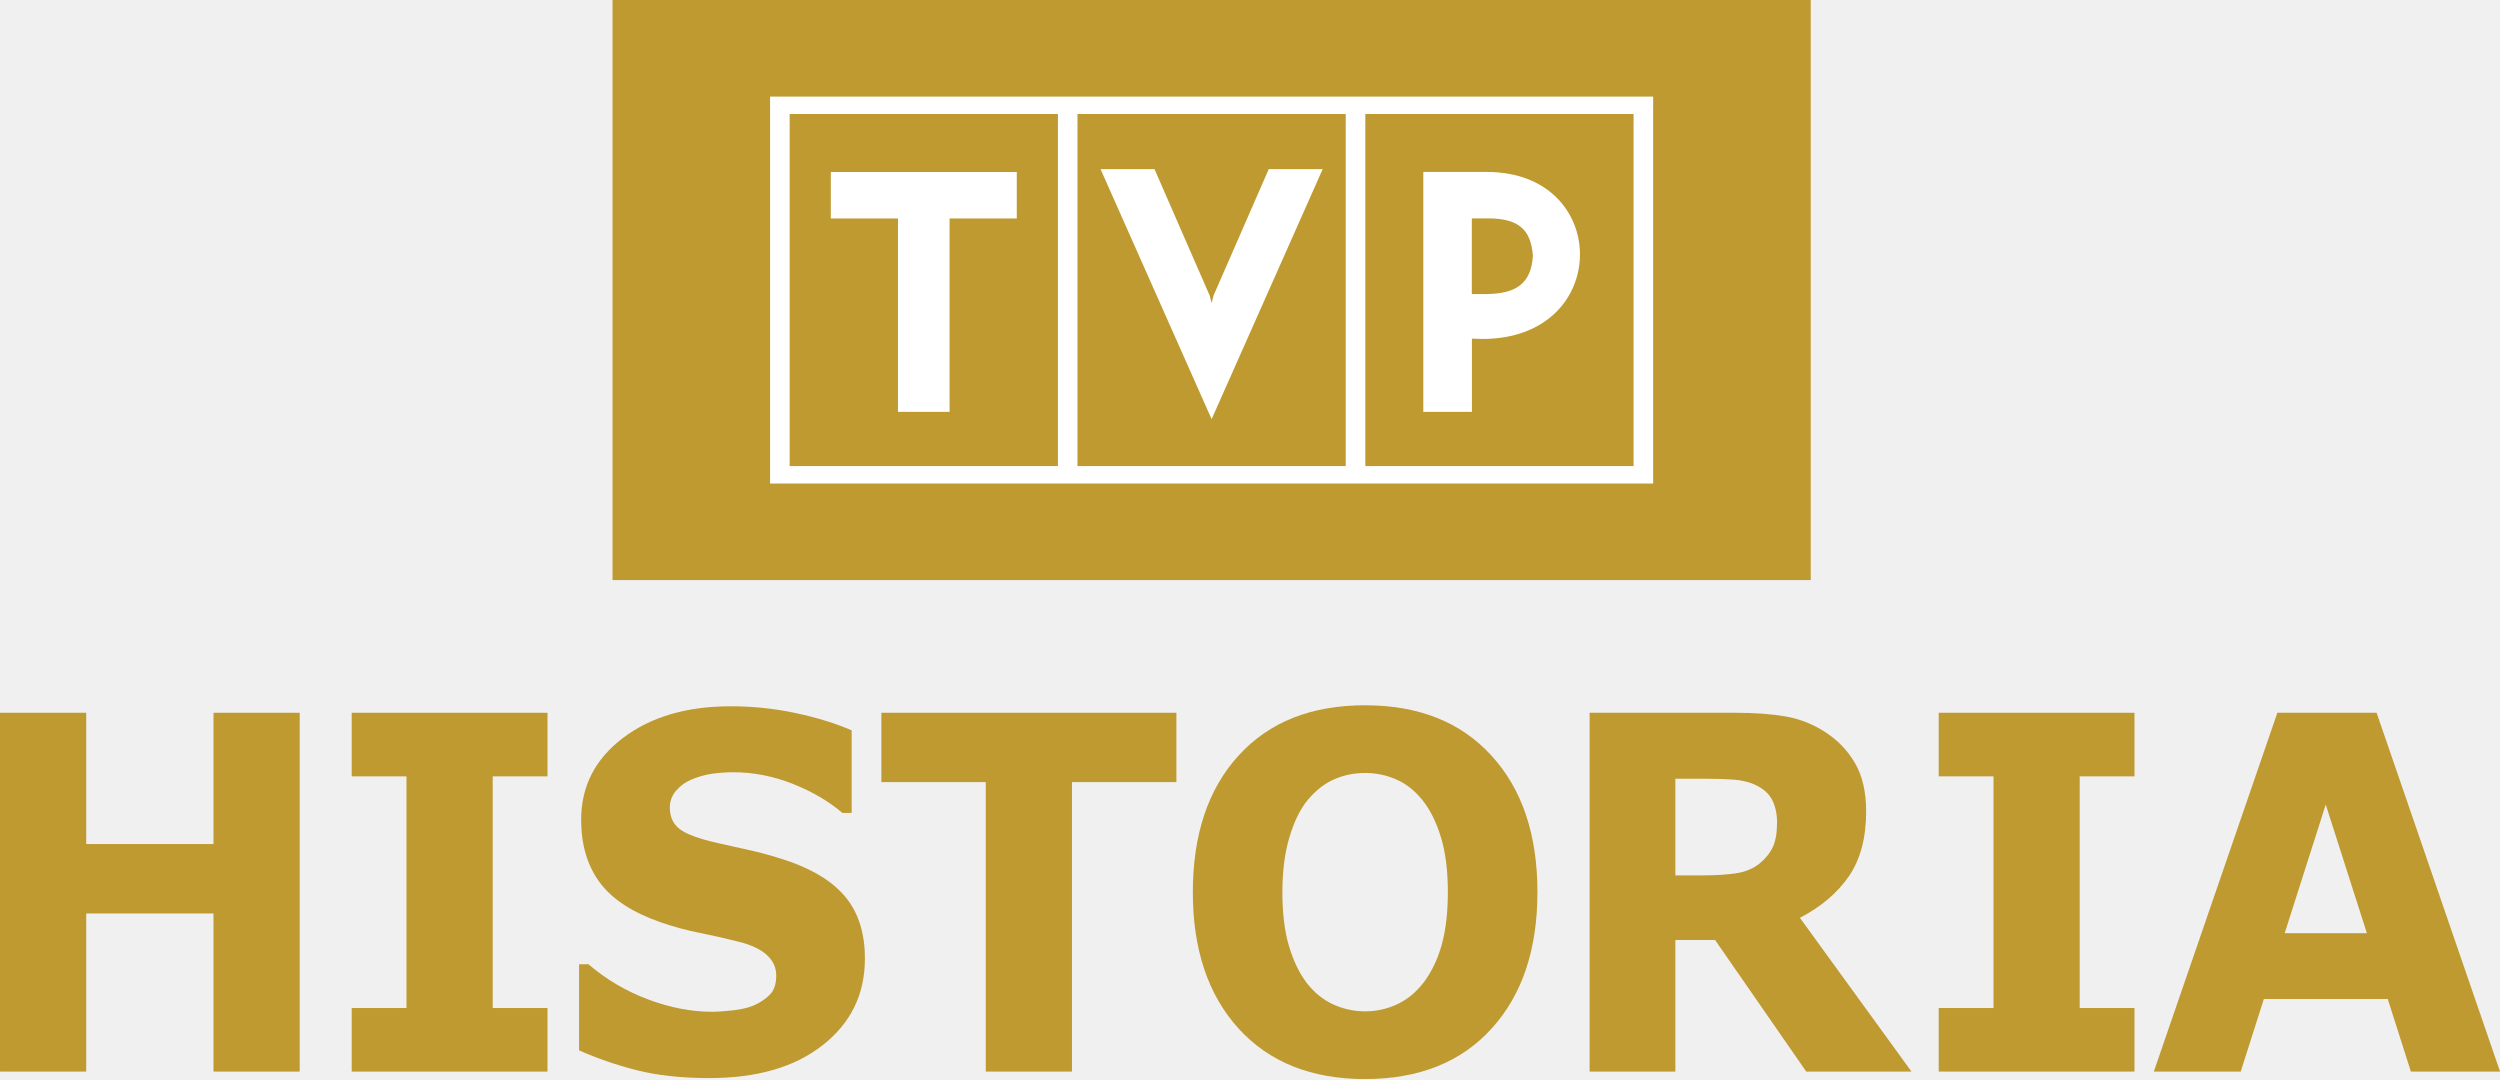
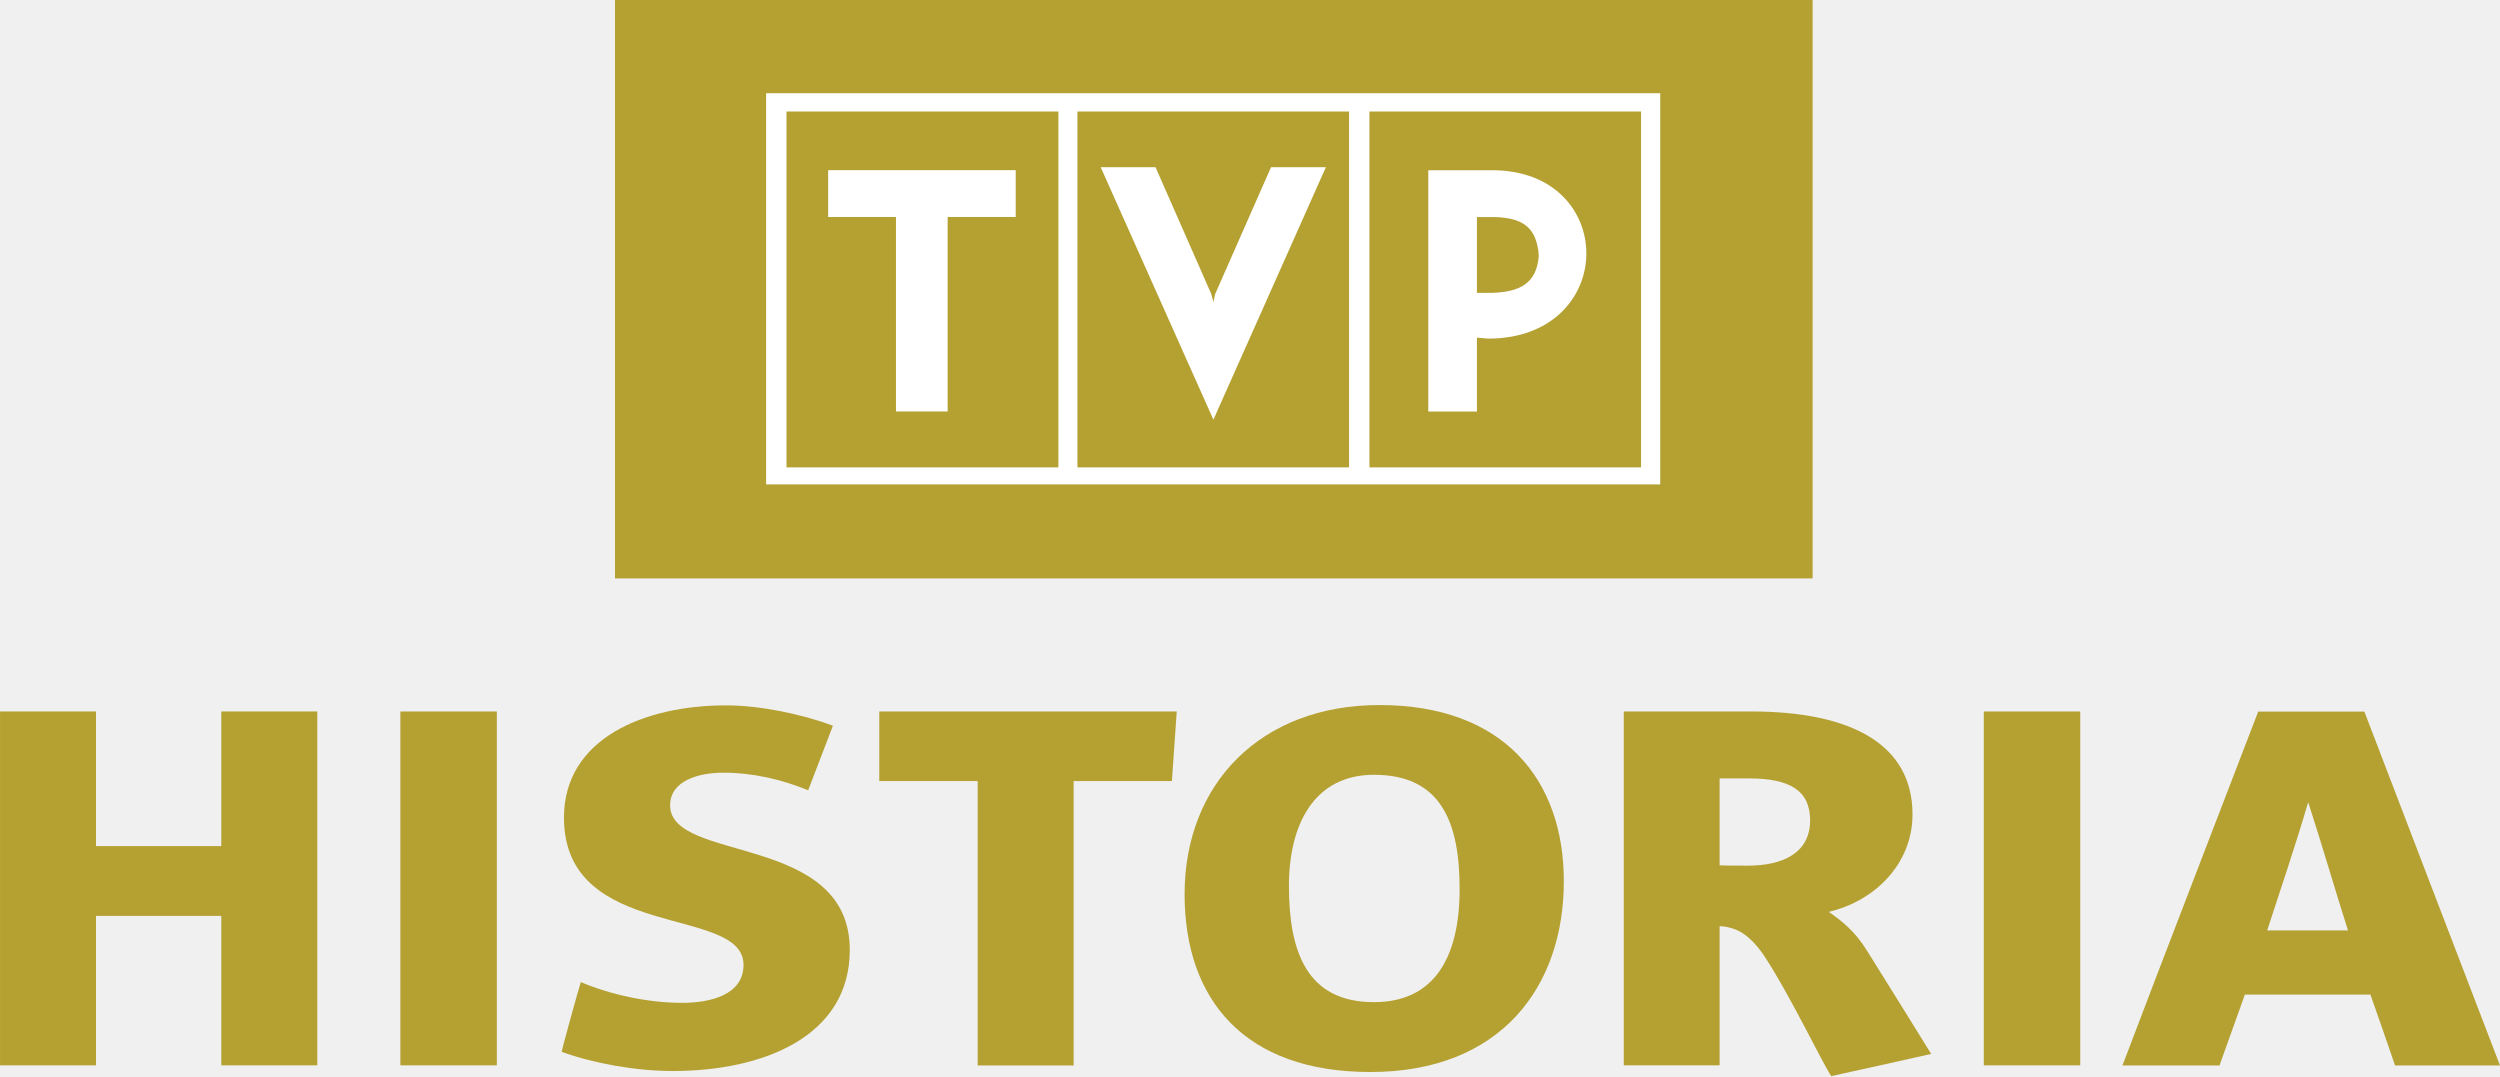
- <svg xmlns="http://www.w3.org/2000/svg" version="1.1" width="389.428" height="168.088" viewBox="0 0 109.905 47.438" id="svg2" xml:space="preserve" style="fill-rule:evenodd">
-   <defs id="defs4">
-     <style type="text/css" id="style6" />
-   </defs>
-   <g transform="translate(2e-4,9.8751573e-5)" id="Warstwa_x0020_1">
-     <g id="_77250296">
-       <path d="m 109.905,47.109 -3.918,0 -1.017,-3.19 -5.447,0 -1.017,3.19 -3.82,0 5.431,-15.775 4.363,0 5.427,15.775 z m -5.852,-6.083 -1.809,-5.656 -1.806,5.656 3.615,0 z" id="_77249480" style="fill:#bf9a30;fill-rule:nonzero" />
-       <polygon points="93.836,34.13 91.427,34.13 91.427,44.314 93.836,44.314 93.836,47.109 85.229,47.109 85.229,44.314 87.638,44.314 87.638,34.13 85.229,34.13 85.229,31.334 93.836,31.334 " id="_77249552" style="fill:#bf9a30;fill-rule:nonzero" />
-       <path d="m 84.035,47.109 -4.629,0 -4.009,-5.786 -1.745,0 0,5.786 -3.77,0 0,-15.775 6.354,0 c 0.869,0 1.617,0.051 2.24,0.159 0.627,0.105 1.213,0.333 1.758,0.687 0.552,0.354 0.99,0.81 1.317,1.371 0.327,0.564 0.488,1.269 0.488,2.116 0,1.165 -0.253,2.116 -0.755,2.85 -0.505,0.734 -1.223,1.345 -2.156,1.833 l 4.905,6.759 z M 78.123,36.166 c 0,-0.398 -0.077,-0.738 -0.226,-1.02 -0.152,-0.282 -0.414,-0.503 -0.782,-0.665 -0.256,-0.112 -0.556,-0.181 -0.896,-0.206 -0.344,-0.025 -0.741,-0.04 -1.196,-0.04 l -1.371,0 0,4.249 1.162,0 c 0.606,0 1.115,-0.033 1.523,-0.094 0.408,-0.065 0.748,-0.21 1.024,-0.434 0.263,-0.221 0.458,-0.463 0.579,-0.727 0.121,-0.264 0.182,-0.618 0.182,-1.063 z" id="_77249624" style="fill:#bf9a30;fill-rule:nonzero" />
-       <path d="m 67.588,39.225 c 0,2.517 -0.67,4.513 -2.014,5.992 -1.341,1.479 -3.197,2.22 -5.565,2.22 -2.362,0 -4.214,-0.741 -5.559,-2.22 -1.341,-1.479 -2.011,-3.475 -2.011,-5.992 0,-2.535 0.67,-4.538 2.011,-6.01 1.344,-1.476 3.197,-2.21 5.559,-2.21 2.355,0 4.208,0.734 5.555,2.21 1.351,1.472 2.025,3.475 2.025,6.01 z m -5.023,3.996 c 0.367,-0.481 0.64,-1.049 0.819,-1.7 0.179,-0.654 0.266,-1.421 0.266,-2.307 0,-0.944 -0.101,-1.75 -0.307,-2.416 -0.202,-0.662 -0.472,-1.201 -0.798,-1.609 -0.337,-0.423 -0.724,-0.731 -1.159,-0.922 -0.438,-0.192 -0.896,-0.286 -1.368,-0.286 -0.482,0 -0.933,0.09 -1.358,0.275 -0.424,0.184 -0.815,0.488 -1.169,0.911 -0.33,0.398 -0.596,0.94 -0.805,1.638 -0.209,0.694 -0.31,1.501 -0.31,2.419 0,0.94 0.098,1.74 0.3,2.401 0.202,0.662 0.465,1.197 0.795,1.617 0.33,0.416 0.714,0.723 1.155,0.922 0.441,0.195 0.903,0.296 1.391,0.296 0.485,0 0.95,-0.101 1.391,-0.304 0.441,-0.203 0.825,-0.513 1.155,-0.937 z" id="_77249696" style="fill:#bf9a30;fill-rule:nonzero" />
-       <polygon points="51.717,34.383 47.126,34.383 47.126,47.109 43.336,47.109 43.336,34.383 38.747,34.383 38.747,31.334 51.717,31.334 " id="_77249768" style="fill:#bf9a30;fill-rule:nonzero" />
-       <path d="m 38.022,42.151 c 0,1.555 -0.613,2.817 -1.843,3.786 -1.226,0.973 -2.89,1.457 -4.996,1.457 -1.22,0 -2.281,-0.116 -3.183,-0.344 -0.906,-0.231 -1.752,-0.521 -2.543,-0.875 l 0,-3.783 0.414,0 c 0.785,0.673 1.661,1.186 2.631,1.548 0.97,0.362 1.903,0.539 2.8,0.539 0.229,0 0.532,-0.018 0.906,-0.061 0.377,-0.043 0.68,-0.112 0.92,-0.213 0.29,-0.127 0.525,-0.286 0.714,-0.477 0.189,-0.188 0.283,-0.47 0.283,-0.846 0,-0.347 -0.138,-0.644 -0.411,-0.897 -0.273,-0.249 -0.674,-0.441 -1.199,-0.575 -0.553,-0.141 -1.135,-0.275 -1.752,-0.398 -0.617,-0.123 -1.193,-0.282 -1.732,-0.47 -1.236,-0.434 -2.126,-1.016 -2.671,-1.754 -0.542,-0.738 -0.812,-1.656 -0.812,-2.752 0,-1.468 0.613,-2.665 1.839,-3.595 1.226,-0.929 2.806,-1.392 4.733,-1.392 0.967,0 1.924,0.098 2.867,0.3 0.943,0.203 1.762,0.456 2.453,0.759 l 0,3.631 -0.404,0 c -0.593,-0.506 -1.317,-0.933 -2.176,-1.276 -0.859,-0.34 -1.735,-0.514 -2.631,-0.514 -0.317,0 -0.63,0.025 -0.943,0.069 -0.31,0.047 -0.613,0.134 -0.903,0.26 -0.256,0.105 -0.475,0.268 -0.66,0.481 -0.185,0.217 -0.276,0.463 -0.276,0.738 0,0.416 0.148,0.738 0.445,0.958 0.296,0.224 0.856,0.427 1.678,0.611 0.539,0.119 1.058,0.235 1.553,0.347 0.499,0.116 1.031,0.271 1.603,0.467 1.125,0.398 1.957,0.937 2.493,1.617 0.536,0.68 0.805,1.566 0.805,2.655 z" id="_77249840" style="fill:#bf9a30;fill-rule:nonzero" />
-       <polygon points="24.069,34.13 21.66,34.13 21.66,44.314 24.069,44.314 24.069,47.109 15.461,47.109 15.461,44.314 17.87,44.314 17.87,34.13 15.461,34.13 15.461,31.334 24.069,31.334 " id="_77249912" style="fill:#bf9a30;fill-rule:nonzero" />
-       <polygon points="3.79,37.106 9.386,37.106 9.386,31.334 13.175,31.334 13.175,47.109 9.386,47.109 9.386,40.158 3.79,40.158 3.79,47.109 -0,47.109 -0,31.334 3.79,31.334 " id="_77249984" style="fill:#bf9a30;fill-rule:nonzero" />
-       <rect width="52.675" height="25.501" x="26.928" y="-9.9999997e-05" id="_77250152" style="fill:#bf9a30" />
-       <path d="m 47.368,5.011 11.793,0 0,15.478 -11.793,0 0,-15.478 0,0 z m 12.654,0 11.793,0 0,15.478 -11.793,0 0,-15.478 0,0 z m 2.55,2.548 0,10.547 2.136,0 0,-3.22 0.461,0.015 c 2.876,0 4.289,-1.865 4.289,-3.716 -3e-4,-1.82 -1.368,-3.626 -4.093,-3.626 l -2.793,-10e-5 0,0 z m 2.132,2.041 0.769,0 c 1.22,0.019 1.829,0.432 1.916,1.646 -0.076,1.26 -0.789,1.661 -2.018,1.681 l -0.667,0 0,-3.327 0,0 z M 53.265,18.426 48.382,7.434 l 2.371,0 2.427,5.559 0.085,0.331 0.086,-0.335 2.426,-5.554 2.371,0 -4.883,10.992 0,0 z m -8.566,-8.823 0,-2.041 -8.175,0 0,2.041 2.953,0 0,8.504 2.268,0 0,-8.504 2.953,0 0,0 z m -9.984,-4.591 11.793,0 0,15.478 -11.793,0 0,-15.478 0,0 z m -0.861,-0.765 38.822,0 0,17.009 -38.822,10e-5 0,-17.009 0,0 z" id="path5" style="fill:#ffffff" />
+ <svg xmlns="http://www.w3.org/2000/svg" height="258.29" width="600" version="1.1" viewBox="0 0 158.75 68.34">
+   <g transform="translate(69.548 -210.52)">
+     <path d="m-30.497 210.52h76.051v36.73h-76.051z" fill-rule="evenodd" fill="#b5a132" />
+     <g transform="matrix(7.7037 0 0 -7.7037 -5.0507 224.3)">
+       <path d="m0 0v0.386h-1.546v-0.386h0.559v-1.603h0.426v1.603z" fill-rule="evenodd" fill="#fff" />
+     </g>
+     <g transform="matrix(7.7037 0 0 -7.7037 7.5031 237.17)">
+       <path d="m0 0-0.929 2.081h0.452l0.459-1.044 0.018-0.067 0.015 0.067 0.46 1.044h0.452z" fill-rule="evenodd" fill="#fff" />
+     </g>
+     <g transform="matrix(7.7037 0 0 -7.7037 21.148 221.33)">
+       <path d="m0 0v-1.989h0.401v0.609l0.092-0.008c0.544 0 0.81 0.359 0.81 0.701 0 0.344-0.259 0.687-0.777 0.687zm0.401-0.386h0.15c0.226-0.008 0.343-0.082 0.36-0.318-0.017-0.226-0.151-0.299-0.385-0.307h-0.125z" fill-rule="evenodd" fill="#fff" />
+     </g>
+     <path d="m-1.131 217.6h17.248v22.6h-17.248zm18.542 0h17.249v22.6h-17.249zm-37.016 0h17.264v22.6h-17.264zm-1.294-1.16h56.776v24.84h-56.776z" fill-rule="evenodd" fill="#fff" />
+     <g transform="matrix(7.7037 0 0 -7.7037 -55.496 278.17)">
+       <path d="m0 0v1.232h-1.033v-1.232h-0.791v2.917h0.791v-1.11h1.033v1.11h0.791v-2.917z" fill="#b5a132" />
+     </g>
+     <path d="m-44.125 255.7h6.125v22.47h-6.125z" fill="#b5a132" />
+     <g transform="matrix(7.7037 0 0 -7.7037 -26.811 278.53)">
+       <path d="m0 0c-0.302 0-0.646 0.06-0.918 0.158 0.003 0.026 0.148 0.55 0.158 0.575 0.248-0.105 0.557-0.171 0.835-0.171 0.238 0 0.506 0.068 0.506 0.313 0 0.497-1.48 0.185-1.48 1.214 0 0.651 0.661 0.925 1.336 0.925 0.278 0 0.627-0.072 0.881-0.168l-0.204-0.532c-0.219 0.09-0.457 0.145-0.701 0.145-0.198 0-0.437-0.064-0.437-0.269 0-0.477 1.481-0.225 1.481-1.192 0-0.718-0.721-0.998-1.457-0.998" fill="#b5a132" />
+     </g>
+     <g transform="matrix(7.7037 0 0 -7.7037 4.8678 260.12)">
+       <path d="m0 0h-0.81v-2.344h-0.791v2.344h-0.811v0.574h2.452z" fill="#b5a132" />
+     </g>
+     <g transform="matrix(7.7037 0 0 -7.7037 17.699 259.72)">
+       <path d="m0 0c-0.498 0-0.701-0.417-0.701-0.915 0-0.546 0.149-0.959 0.701-0.959 0.491 0 0.706 0.36 0.706 0.932 0 0.546-0.149 0.942-0.706 0.942m-0.03-2.45c-1.039 0-1.531 0.598-1.531 1.466 0 0.908 0.626 1.559 1.606 1.559 1.029 0 1.52-0.621 1.52-1.452 0-0.866-0.515-1.573-1.595-1.573" fill="#b5a132" />
+     </g>
+     <g transform="matrix(7.7037 0 0 -7.7037 41.52 259.95)">
+       <path d="m0 0h-0.243v-0.716c0.045-0.003 0.154-0.003 0.233-0.003 0.284 0 0.513 0.102 0.513 0.374 0 0.243-0.165 0.345-0.503 0.345m0.677-2.454c-0.07 0.103-0.339 0.665-0.542 0.975-0.055 0.086-0.12 0.158-0.185 0.201-0.068 0.047-0.158 0.06-0.193 0.06v-1.147h-0.79v2.917h1.048c0.83 0 1.332-0.272 1.332-0.849 0-0.405-0.308-0.713-0.69-0.803 0.103-0.072 0.214-0.157 0.313-0.317 0.08-0.126 0.503-0.808 0.531-0.854-0.273-0.061-0.552-0.124-0.824-0.183" fill="#b5a132" />
+     </g>
+     <path d="m56.424 255.7h6.124v22.47h-6.124z" fill="#b5a132" />
+     <g transform="matrix(7.7037 0 0 -7.7037 77.023 261.46)">
+       <path d="m0 0c-0.104-0.354-0.224-0.707-0.338-1.057h0.666c-0.113 0.355-0.213 0.703-0.328 1.057m0.716-2.17c-0.069 0.198-0.133 0.389-0.203 0.584h-1.035c-0.07-0.195-0.139-0.386-0.209-0.584h-0.8c0.367 0.967 0.746 1.945 1.119 2.917h0.875c0.373-0.972 0.746-1.95 1.118-2.917z" fill="#b5a132" />
    </g>
  </g>
</svg>
